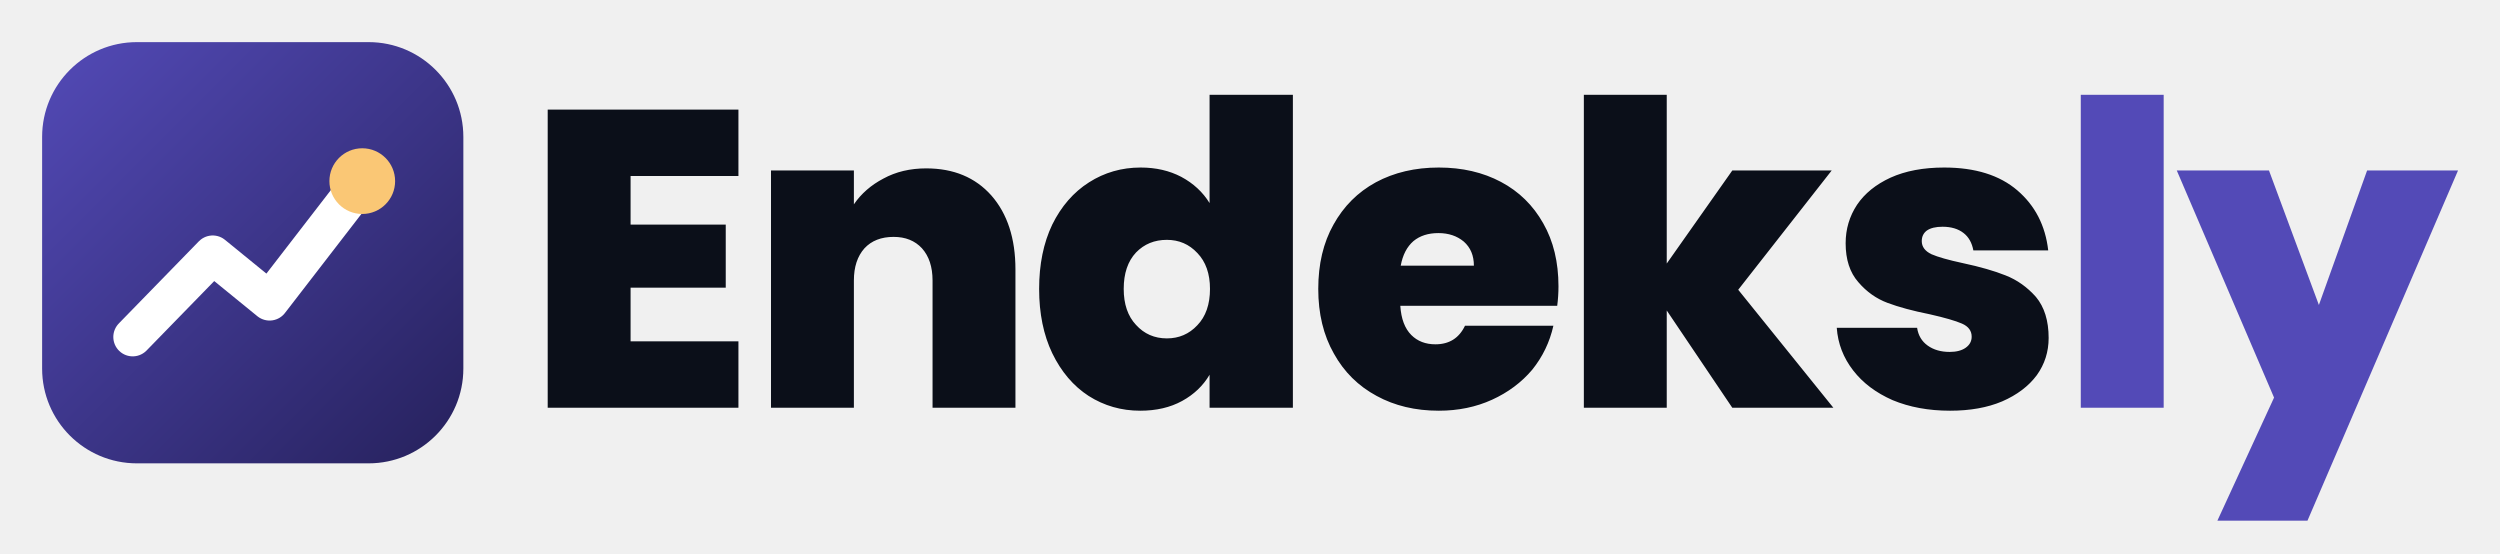
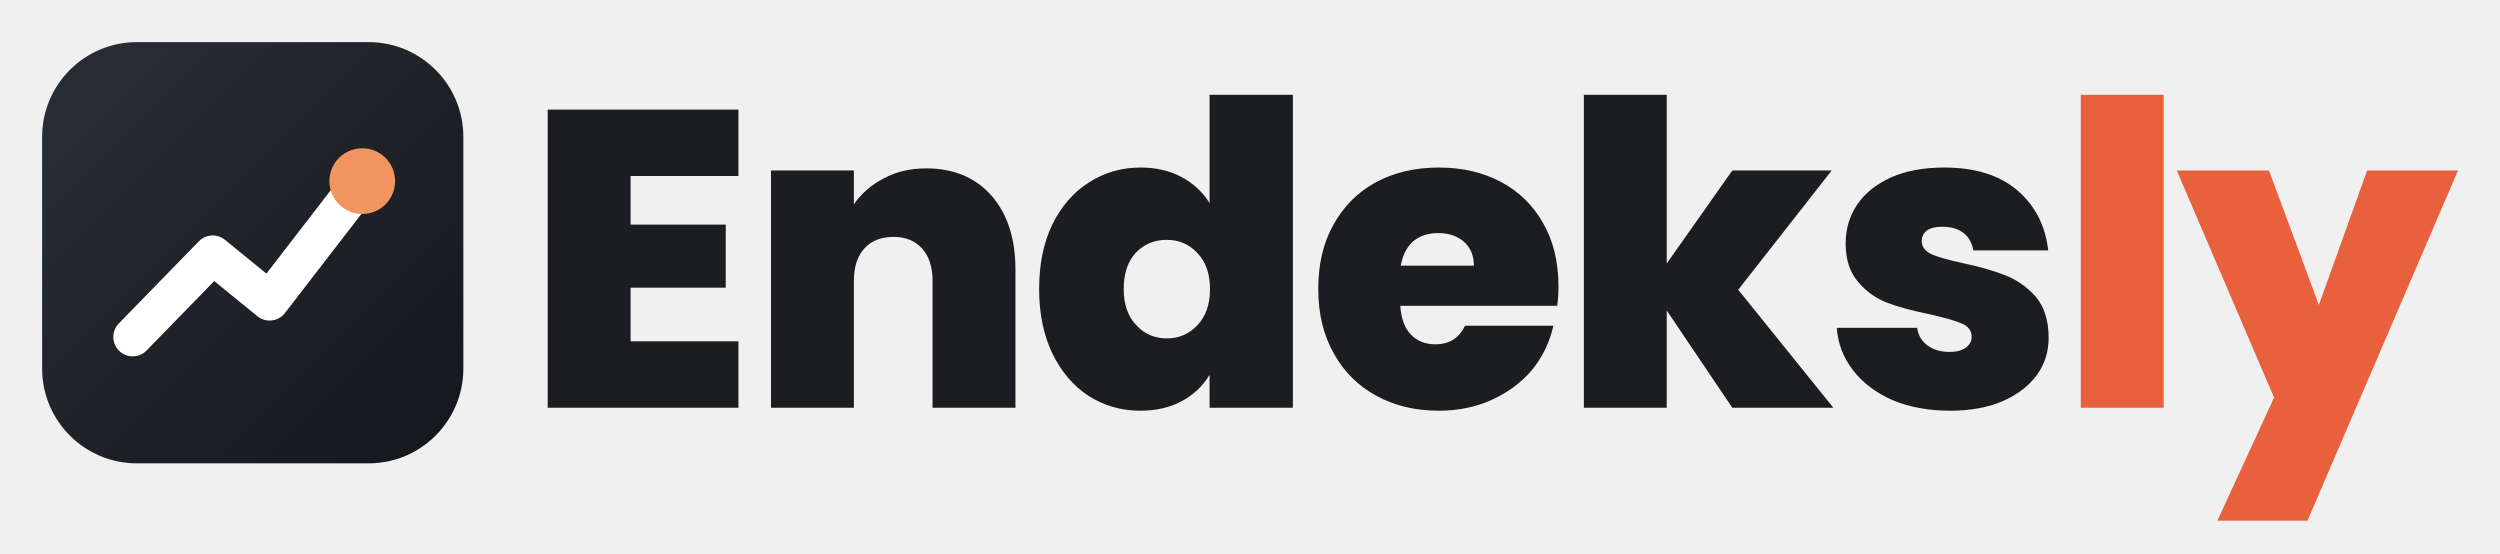
<svg xmlns="http://www.w3.org/2000/svg" width="1187" height="263" viewBox="0 0 1187 263">
  <defs>
    <linearGradient id="g" x1="0" y1="0" x2="1" y2="1">
-       <stop offset="0" stop-color="#534AB7" />
-       <stop offset="1" stop-color="#26215C" />
+       <stop offset="0" stop-color="#2A2F36" />
+       <stop offset="1" stop-color="#14171B" />
    </linearGradient>
  </defs>
  <g transform="translate(20 20)">
    <rect width="200" height="200" rx="45.0" fill="url(#g)" />
    <polyline points="43.0,140.0 81.0,101.0 108.0,123.0 152.0,66.0" fill="none" stroke="#FFFFFF" stroke-width="18.4" stroke-linecap="round" stroke-linejoin="round" />
-     <circle cx="152.0" cy="66.0" r="15.6" fill="#FAC775" />
+     <circle cx="152.0" cy="66.0" r="15.6" fill="#F2945F" />
  </g>
  <g transform="translate(248.8 193.6) scale(200.803)">
-     <path fill="#0B0F19" d="M0.252 -0.548V-0.433H0.477V-0.284H0.252V-0.157H0.507V0.0H0.056V-0.705H0.507V-0.548Z M1.162 -0.327V0.0H0.966V-0.301Q0.966 -0.349 0.941 -0.377Q0.916 -0.404 0.874 -0.404Q0.83 -0.404 0.805 -0.377Q0.78 -0.349 0.78 -0.301V0.0H0.584V-0.561H0.78V-0.481Q0.806 -0.519 0.85 -0.542Q0.894 -0.566 0.951 -0.566Q1.048 -0.566 1.105 -0.502Q1.162 -0.437 1.162 -0.327Z M1.458 -0.568Q1.512 -0.568 1.554 -0.546Q1.597 -0.523 1.621 -0.484V-0.74H1.818V0.0H1.621V-0.078Q1.598 -0.039 1.556 -0.016Q1.514 0.007 1.457 0.007Q1.39 0.007 1.335 -0.028Q1.281 -0.063 1.249 -0.129Q1.218 -0.194 1.218 -0.281Q1.218 -0.368 1.249 -0.433Q1.281 -0.498 1.336 -0.533Q1.391 -0.568 1.458 -0.568ZM1.52 -0.397Q1.476 -0.397 1.447 -0.367Q1.418 -0.336 1.418 -0.281Q1.418 -0.227 1.447 -0.196Q1.476 -0.164 1.52 -0.164Q1.563 -0.164 1.592 -0.195Q1.622 -0.226 1.622 -0.281Q1.622 -0.335 1.592 -0.366Q1.563 -0.397 1.52 -0.397Z M2.443 -0.241H2.072Q2.075 -0.195 2.098 -0.172Q2.12 -0.15 2.155 -0.15Q2.204 -0.15 2.225 -0.194H2.434Q2.421 -0.136 2.384 -0.09Q2.346 -0.045 2.289 -0.019Q2.232 0.007 2.163 0.007Q2.08 0.007 2.016 -0.028Q1.951 -0.063 1.915 -0.128Q1.878 -0.193 1.878 -0.281Q1.878 -0.369 1.914 -0.433Q1.95 -0.498 2.014 -0.533Q2.079 -0.568 2.163 -0.568Q2.246 -0.568 2.31 -0.534Q2.374 -0.5 2.41 -0.436Q2.446 -0.373 2.446 -0.287Q2.446 -0.264 2.443 -0.241ZM2.246 -0.336Q2.246 -0.372 2.222 -0.393Q2.198 -0.413 2.162 -0.413Q2.126 -0.413 2.103 -0.394Q2.08 -0.374 2.073 -0.336Z M2.857 0.0 2.702 -0.23V0.0H2.506V-0.74H2.702V-0.341L2.857 -0.561H3.092L2.871 -0.279L3.096 0.0Z M3.104 -0.189H3.294Q3.298 -0.162 3.319 -0.147Q3.34 -0.132 3.371 -0.132Q3.395 -0.132 3.409 -0.142Q3.423 -0.152 3.423 -0.168Q3.423 -0.189 3.4 -0.199Q3.377 -0.209 3.324 -0.221Q3.264 -0.233 3.224 -0.248Q3.184 -0.263 3.155 -0.297Q3.125 -0.331 3.125 -0.389Q3.125 -0.439 3.152 -0.48Q3.179 -0.52 3.231 -0.544Q3.284 -0.568 3.358 -0.568Q3.468 -0.568 3.531 -0.514Q3.594 -0.46 3.604 -0.372H3.427Q3.422 -0.399 3.404 -0.413Q3.385 -0.428 3.354 -0.428Q3.33 -0.428 3.317 -0.419Q3.305 -0.41 3.305 -0.394Q3.305 -0.374 3.328 -0.363Q3.351 -0.353 3.402 -0.342Q3.463 -0.329 3.503 -0.313Q3.544 -0.297 3.575 -0.262Q3.605 -0.226 3.605 -0.165Q3.605 -0.116 3.577 -0.077Q3.548 -0.038 3.495 -0.015Q3.443 0.007 3.372 0.007Q3.296 0.007 3.236 -0.018Q3.177 -0.044 3.143 -0.088Q3.108 -0.133 3.104 -0.189Z" />
-     <path fill="#534AB7" d="M3.877 -0.74V0.0H3.681V-0.74Z M4.573 -0.561 4.217 0.267H4.004L4.138 -0.024L3.908 -0.561H4.126L4.244 -0.243L4.358 -0.561Z" />
+     <path fill="#1C1D20" d="M0.252 -0.548V-0.433H0.477V-0.284H0.252V-0.157H0.507V0.0H0.056V-0.705H0.507V-0.548Z M1.162 -0.327V0.0H0.966V-0.301Q0.966 -0.349 0.941 -0.377Q0.916 -0.404 0.874 -0.404Q0.83 -0.404 0.805 -0.377Q0.78 -0.349 0.78 -0.301V0.0H0.584V-0.561H0.78V-0.481Q0.806 -0.519 0.85 -0.542Q0.894 -0.566 0.951 -0.566Q1.048 -0.566 1.105 -0.502Q1.162 -0.437 1.162 -0.327Z M1.458 -0.568Q1.512 -0.568 1.554 -0.546Q1.597 -0.523 1.621 -0.484V-0.74H1.818V0.0H1.621V-0.078Q1.598 -0.039 1.556 -0.016Q1.514 0.007 1.457 0.007Q1.39 0.007 1.335 -0.028Q1.281 -0.063 1.249 -0.129Q1.218 -0.194 1.218 -0.281Q1.218 -0.368 1.249 -0.433Q1.281 -0.498 1.336 -0.533Q1.391 -0.568 1.458 -0.568ZM1.52 -0.397Q1.476 -0.397 1.447 -0.367Q1.418 -0.336 1.418 -0.281Q1.418 -0.227 1.447 -0.196Q1.476 -0.164 1.52 -0.164Q1.563 -0.164 1.592 -0.195Q1.622 -0.226 1.622 -0.281Q1.622 -0.335 1.592 -0.366Q1.563 -0.397 1.52 -0.397Z M2.443 -0.241H2.072Q2.075 -0.195 2.098 -0.172Q2.12 -0.15 2.155 -0.15Q2.204 -0.15 2.225 -0.194H2.434Q2.421 -0.136 2.384 -0.09Q2.346 -0.045 2.289 -0.019Q2.232 0.007 2.163 0.007Q2.08 0.007 2.016 -0.028Q1.951 -0.063 1.915 -0.128Q1.878 -0.193 1.878 -0.281Q1.878 -0.369 1.914 -0.433Q1.95 -0.498 2.014 -0.533Q2.079 -0.568 2.163 -0.568Q2.246 -0.568 2.31 -0.534Q2.374 -0.5 2.41 -0.436Q2.446 -0.373 2.446 -0.287Q2.446 -0.264 2.443 -0.241ZM2.246 -0.336Q2.246 -0.372 2.222 -0.393Q2.198 -0.413 2.162 -0.413Q2.126 -0.413 2.103 -0.394Q2.08 -0.374 2.073 -0.336Z M2.857 0.0 2.702 -0.23V0.0H2.506V-0.74H2.702V-0.341L2.857 -0.561H3.092L2.871 -0.279L3.096 0.0Z M3.104 -0.189H3.294Q3.298 -0.162 3.319 -0.147Q3.34 -0.132 3.371 -0.132Q3.395 -0.132 3.409 -0.142Q3.423 -0.152 3.423 -0.168Q3.423 -0.189 3.4 -0.199Q3.377 -0.209 3.324 -0.221Q3.264 -0.233 3.224 -0.248Q3.184 -0.263 3.155 -0.297Q3.125 -0.331 3.125 -0.389Q3.125 -0.439 3.152 -0.48Q3.179 -0.52 3.231 -0.544Q3.284 -0.568 3.358 -0.568Q3.468 -0.568 3.531 -0.514Q3.594 -0.46 3.604 -0.372H3.427Q3.422 -0.399 3.404 -0.413Q3.385 -0.428 3.354 -0.428Q3.33 -0.428 3.317 -0.419Q3.305 -0.41 3.305 -0.394Q3.305 -0.374 3.328 -0.363Q3.351 -0.353 3.402 -0.342Q3.463 -0.329 3.503 -0.313Q3.544 -0.297 3.575 -0.262Q3.605 -0.226 3.605 -0.165Q3.605 -0.116 3.577 -0.077Q3.548 -0.038 3.495 -0.015Q3.443 0.007 3.372 0.007Q3.296 0.007 3.236 -0.018Q3.177 -0.044 3.143 -0.088Q3.108 -0.133 3.104 -0.189Z" />
+     <path fill="#E8603C" d="M3.877 -0.74V0.0H3.681V-0.74Z M4.573 -0.561 4.217 0.267H4.004L4.138 -0.024L3.908 -0.561H4.126L4.244 -0.243L4.358 -0.561Z" />
  </g>
</svg>
